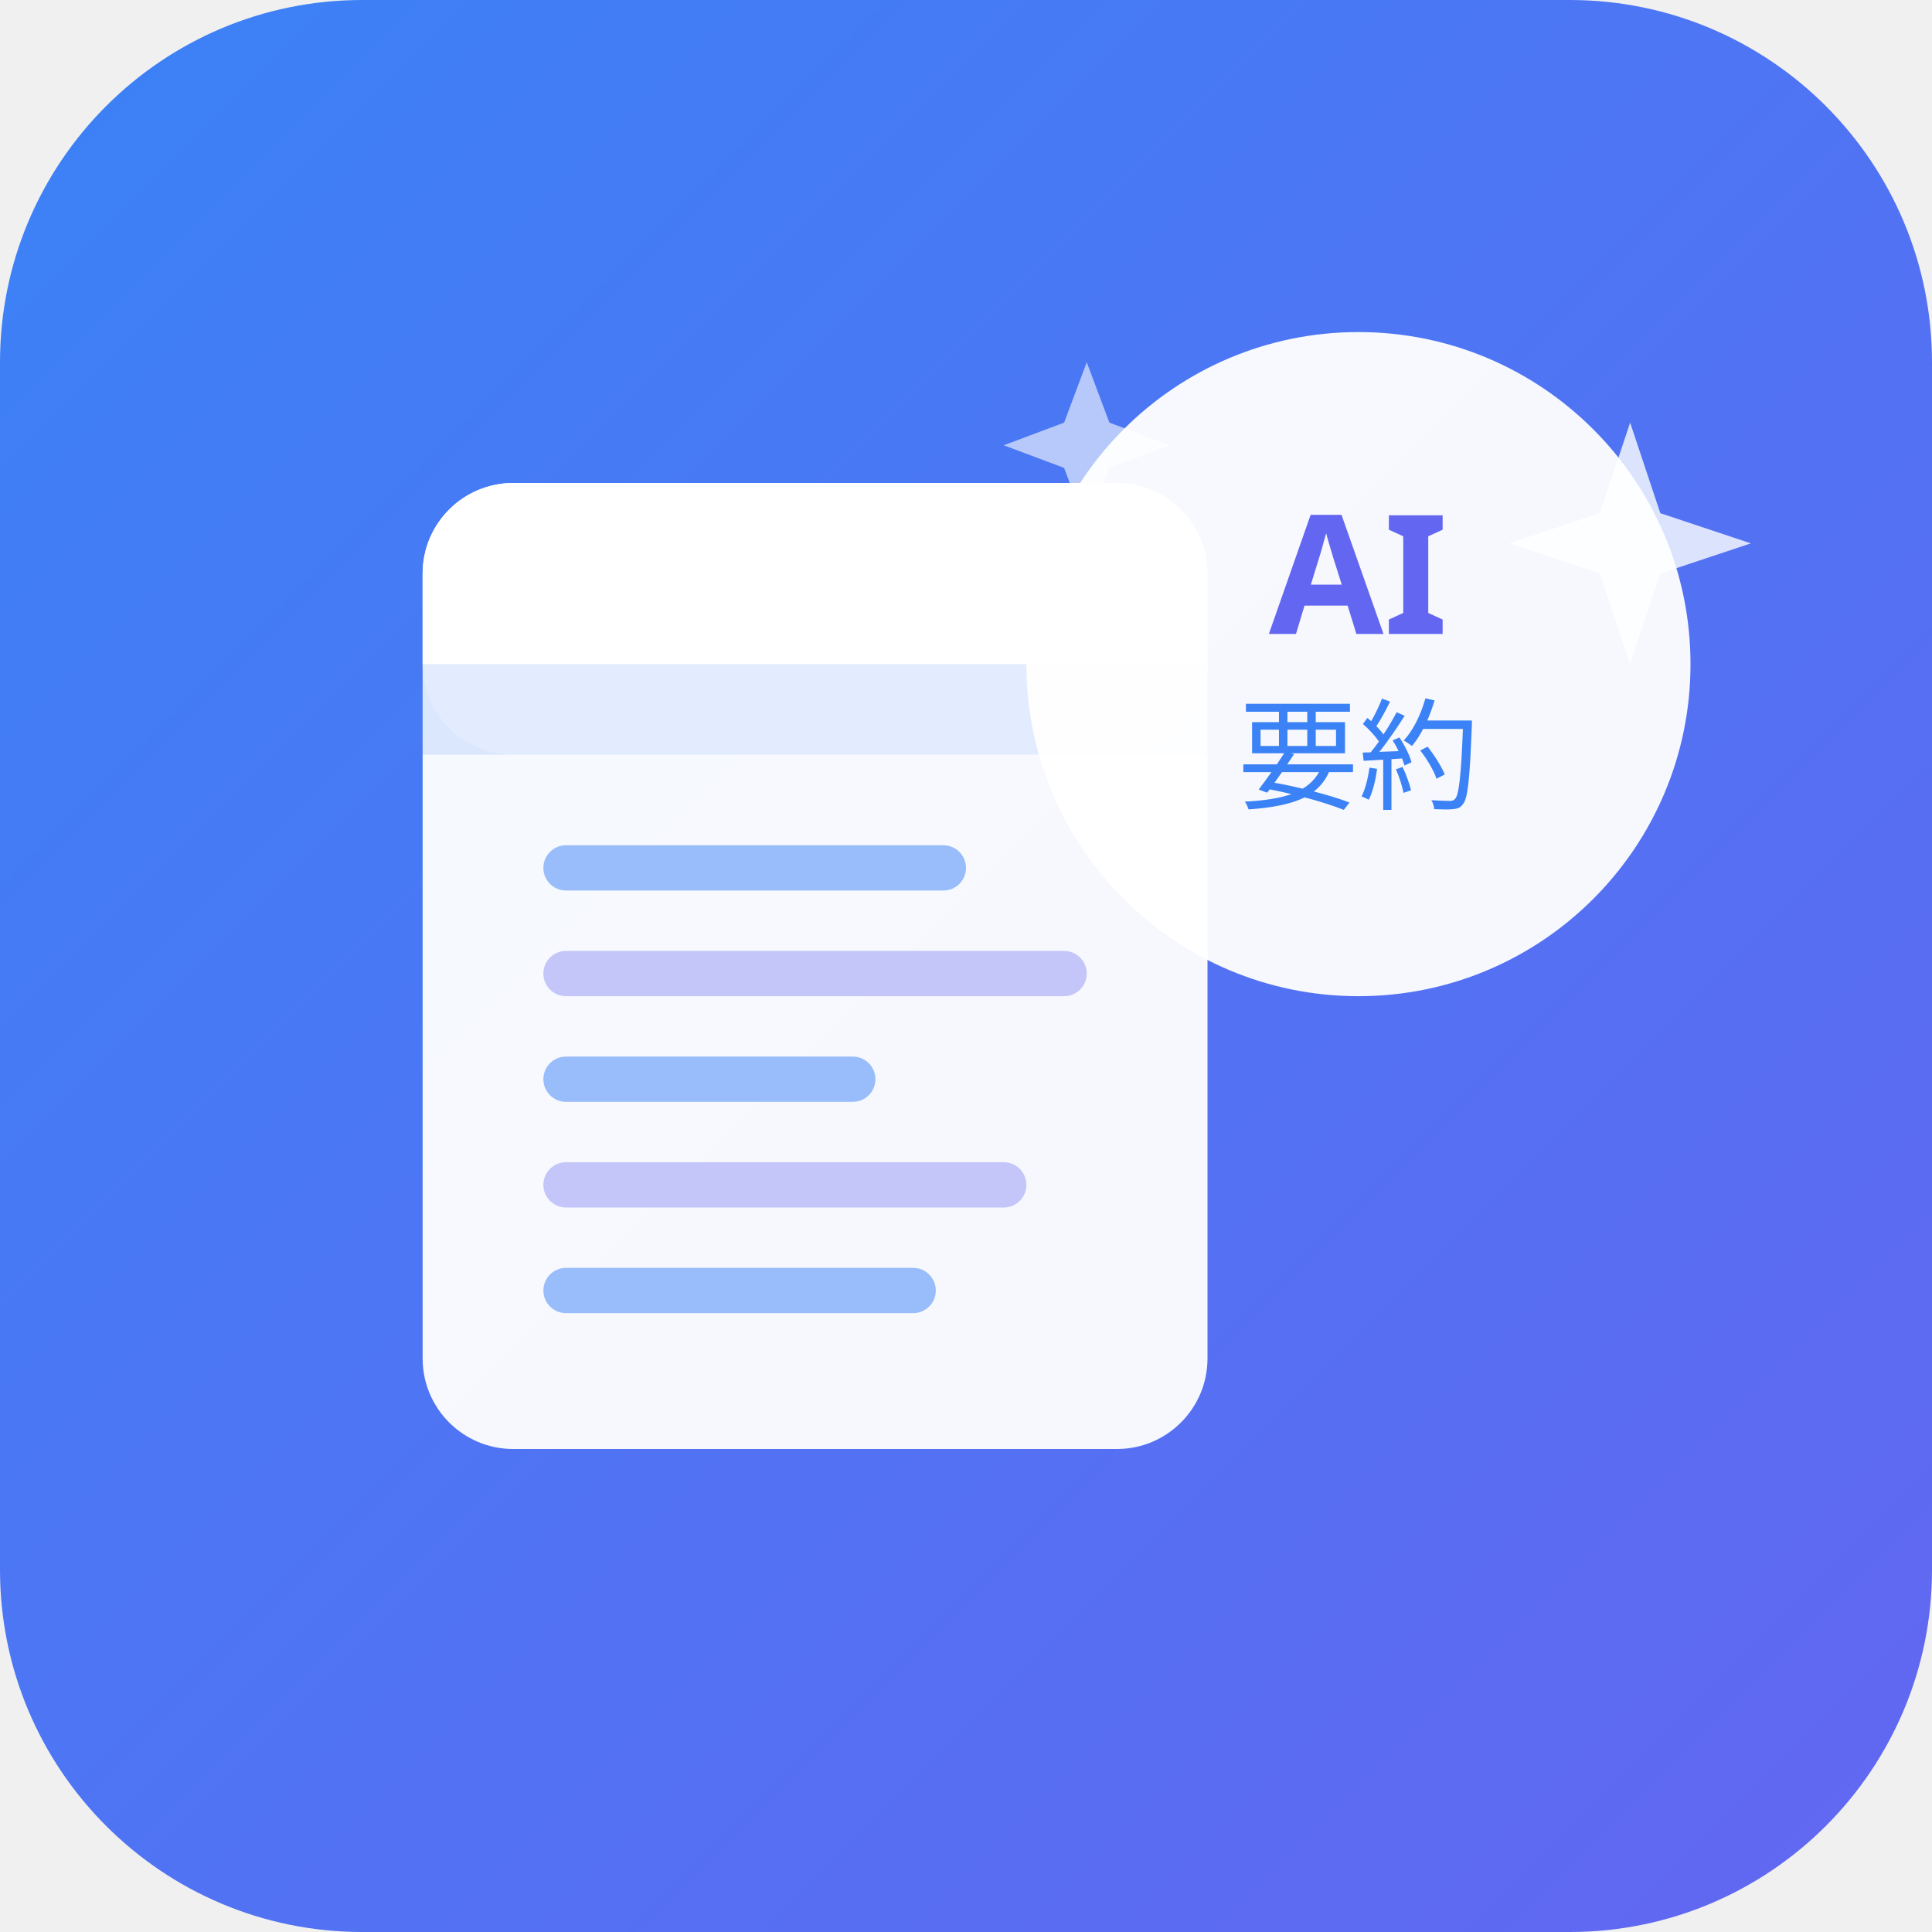
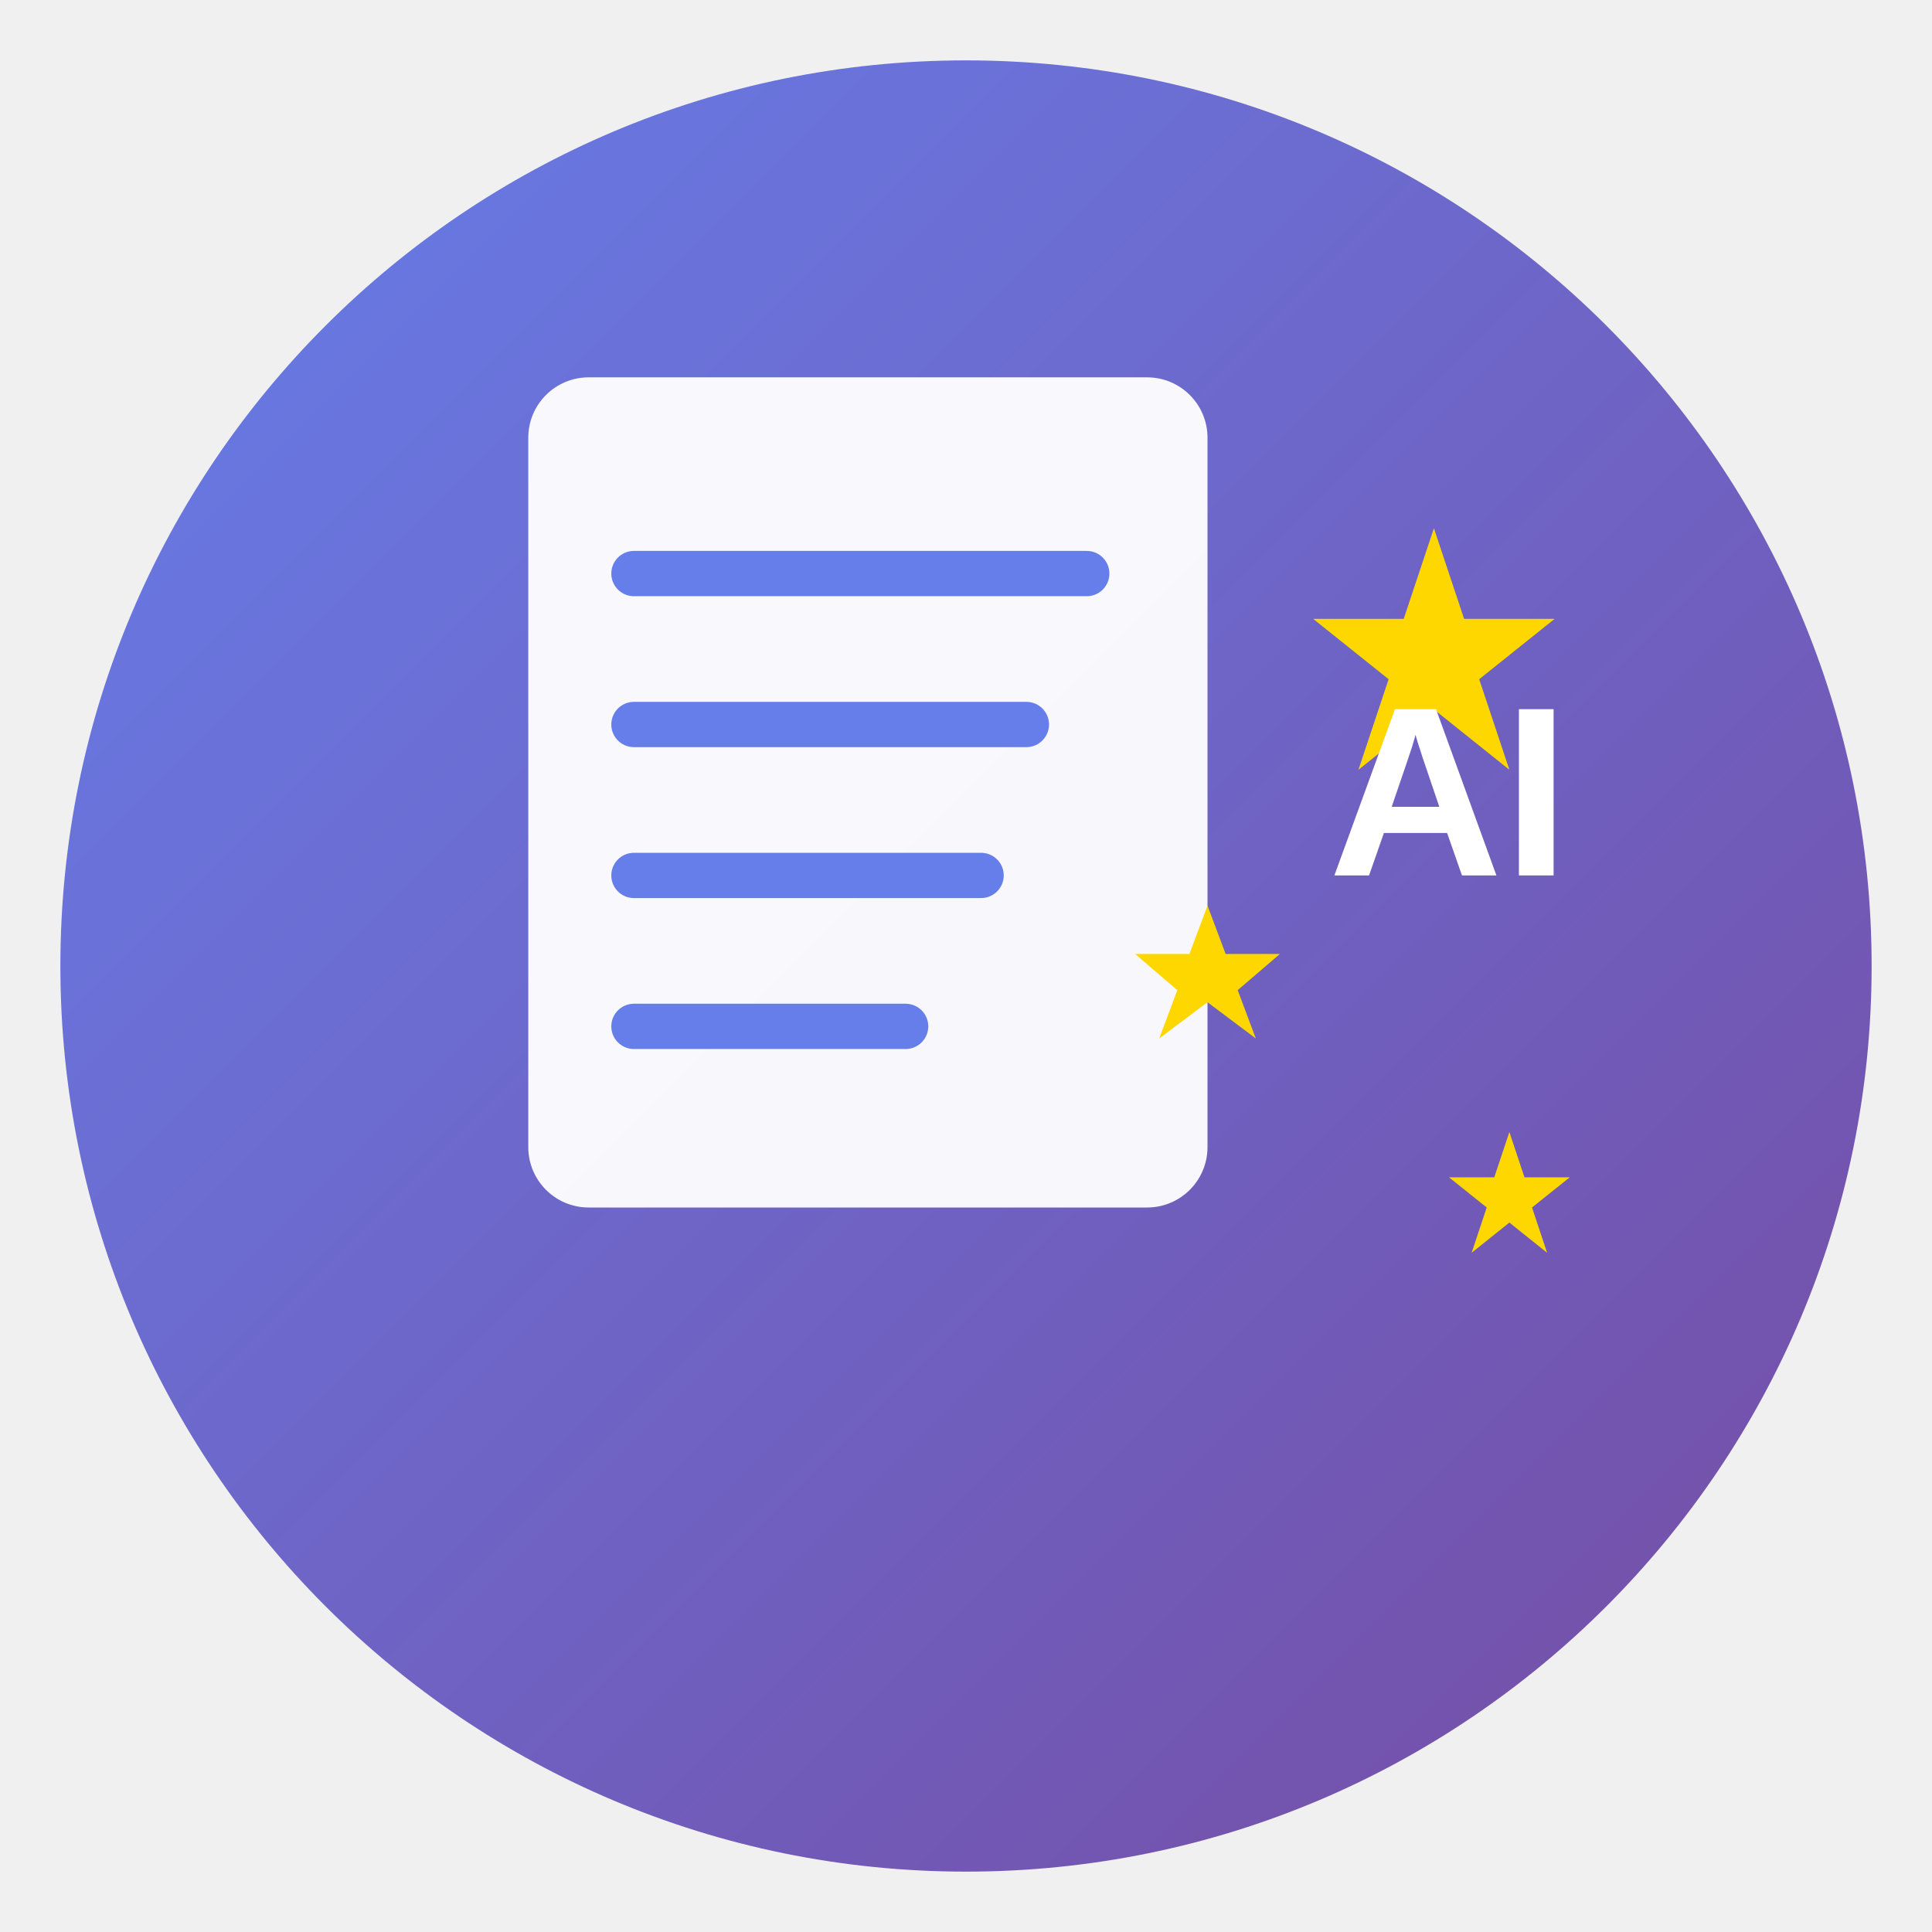
- <svg xmlns="http://www.w3.org/2000/svg" viewBox="0 0 128 128" width="128" height="128">
+ <svg xmlns="http://www.w3.org/2000/svg" viewBox="0 0 128 128">
  <defs>
-     <linearGradient id="bg" x1="0%" y1="0%" x2="100%" y2="100%">
-       <stop offset="0%" style="stop-color:#3b82f6" />
-       <stop offset="100%" style="stop-color:#6366f1" />
+     <linearGradient id="grad1" x1="0%" y1="0%" x2="100%" y2="100%">
+       <stop offset="0%" style="stop-color:#667eea;stop-opacity:1" />
+       <stop offset="100%" style="stop-color:#764ba2;stop-opacity:1" />
    </linearGradient>
  </defs>
-   <rect width="128" height="128" rx="24" fill="url(#bg)" />
-   <rect x="28" y="32" width="52" height="64" rx="6" fill="white" opacity="0.95" />
-   <rect x="28" y="32" width="52" height="18" rx="6" fill="white" />
-   <rect x="28" y="44" width="52" height="6" fill="#3b82f6" opacity="0.15" />
-   <rect x="36" y="56" width="28" height="3" rx="1.5" fill="#3b82f6" opacity="0.5" />
-   <rect x="36" y="63" width="36" height="3" rx="1.5" fill="#6366f1" opacity="0.35" />
-   <rect x="36" y="70" width="22" height="3" rx="1.5" fill="#3b82f6" opacity="0.5" />
-   <rect x="36" y="77" width="32" height="3" rx="1.5" fill="#6366f1" opacity="0.35" />
-   <rect x="36" y="84" width="26" height="3" rx="1.5" fill="#3b82f6" opacity="0.5" />
-   <circle cx="90" cy="44" r="22" fill="white" opacity="0.95" />
-   <text x="90" y="42" text-anchor="middle" font-size="11" font-weight="700" fill="#6366f1" font-family="sans-serif">AI</text>
-   <text x="90" y="53" text-anchor="middle" font-size="8" fill="#3b82f6" font-family="sans-serif">要約</text>
-   <path d="M108 28l2 6 6 2-6 2-2 6-2-6-6-2 6-2z" fill="white" opacity="0.8" />
-   <path d="M72 24l1.5 4 4 1.5-4 1.5-1.5 4-1.5-4-4-1.5 4-1.5z" fill="white" opacity="0.6" />
+   <circle cx="64" cy="64" r="60" fill="url(#grad1)" />
+   <rect x="35" y="25" width="45" height="55" rx="4" fill="white" opacity="0.95" />
+   <line x1="42" y1="38" x2="72" y2="38" stroke="#667eea" stroke-width="3" stroke-linecap="round" />
+   <line x1="42" y1="48" x2="68" y2="48" stroke="#667eea" stroke-width="3" stroke-linecap="round" />
+   <line x1="42" y1="58" x2="65" y2="58" stroke="#667eea" stroke-width="3" stroke-linecap="round" />
+   <line x1="42" y1="68" x2="60" y2="68" stroke="#667eea" stroke-width="3" stroke-linecap="round" />
+   <g fill="#FFD700">
+     <polygon points="95,35 97,41 103,41 98,45 100,51 95,47 90,51 92,45 87,41 93,41" />
+     <polygon points="85,65 86.5,69 91,69 87.5,72 89,76 85,73 81,76 82.5,72 79,69 83.5,69" transform="scale(0.8) translate(15,10)" />
+     <polygon points="100,75 101,78 104,78 101.5,80 102.5,83 100,81 97.5,83 98.5,80 96,78 99,78" />
+   </g>
+   <text x="88" y="58" font-family="Arial, sans-serif" font-size="16" font-weight="bold" fill="white">AI</text>
</svg>
